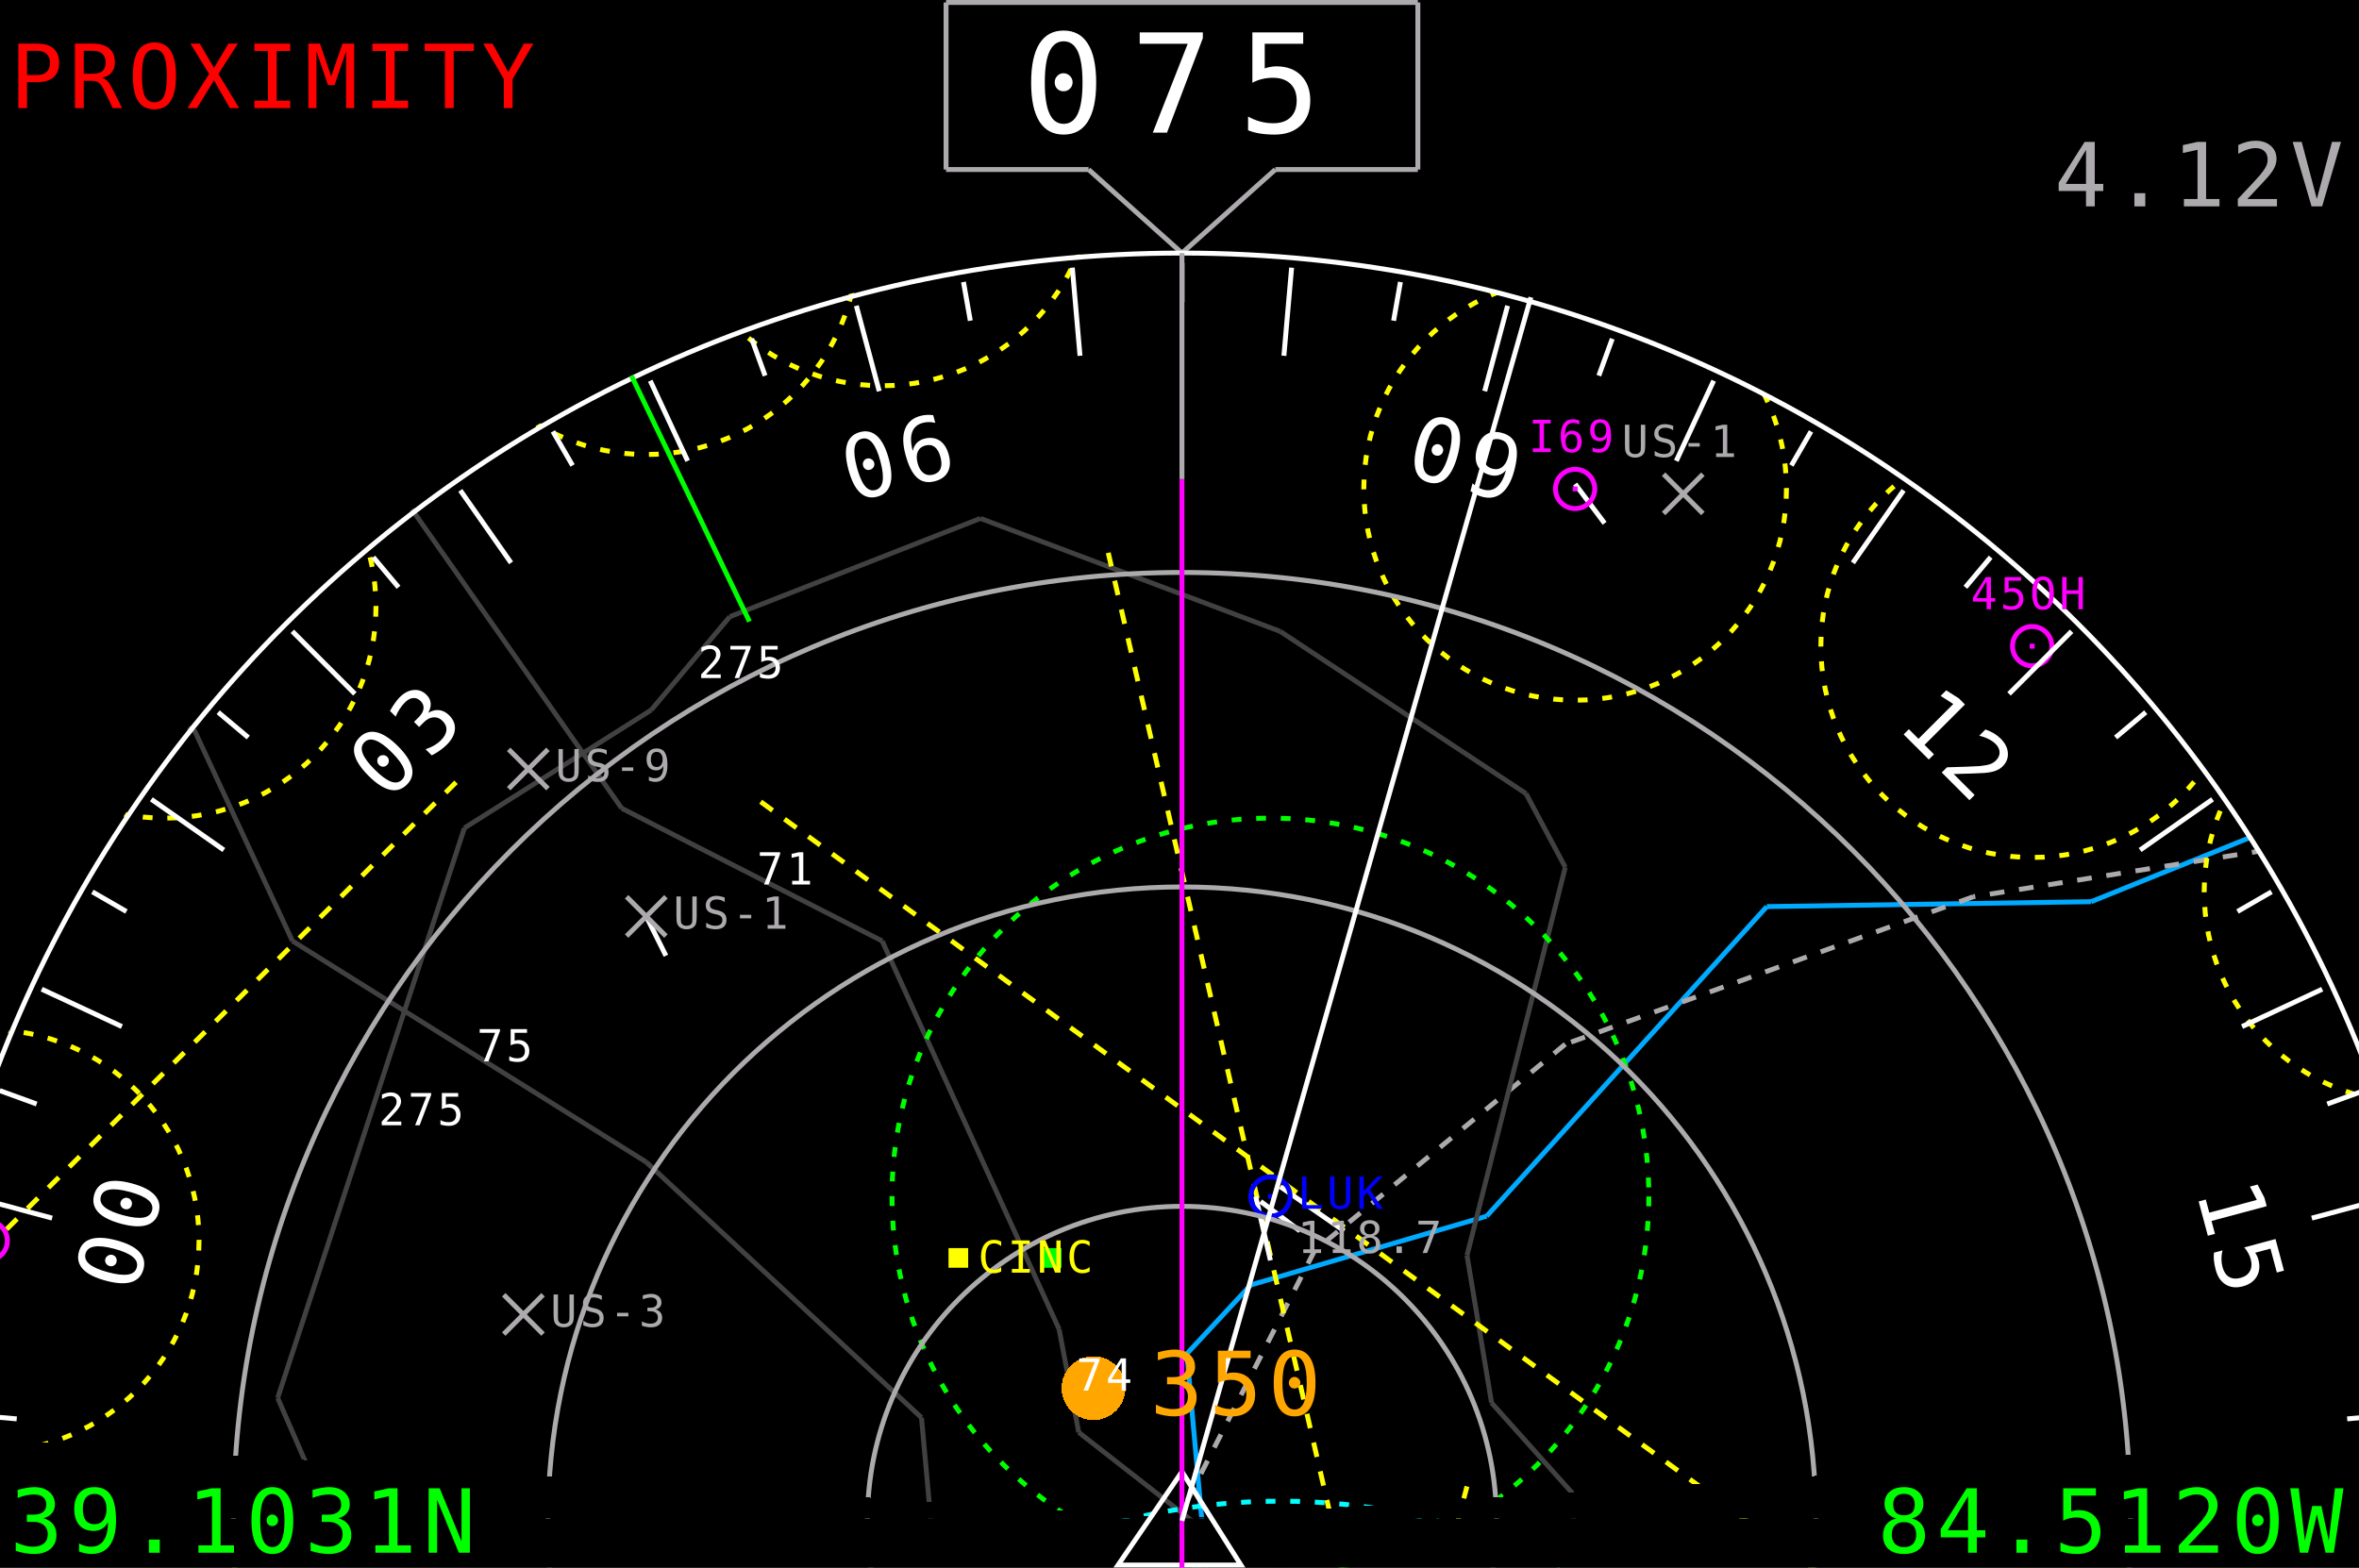
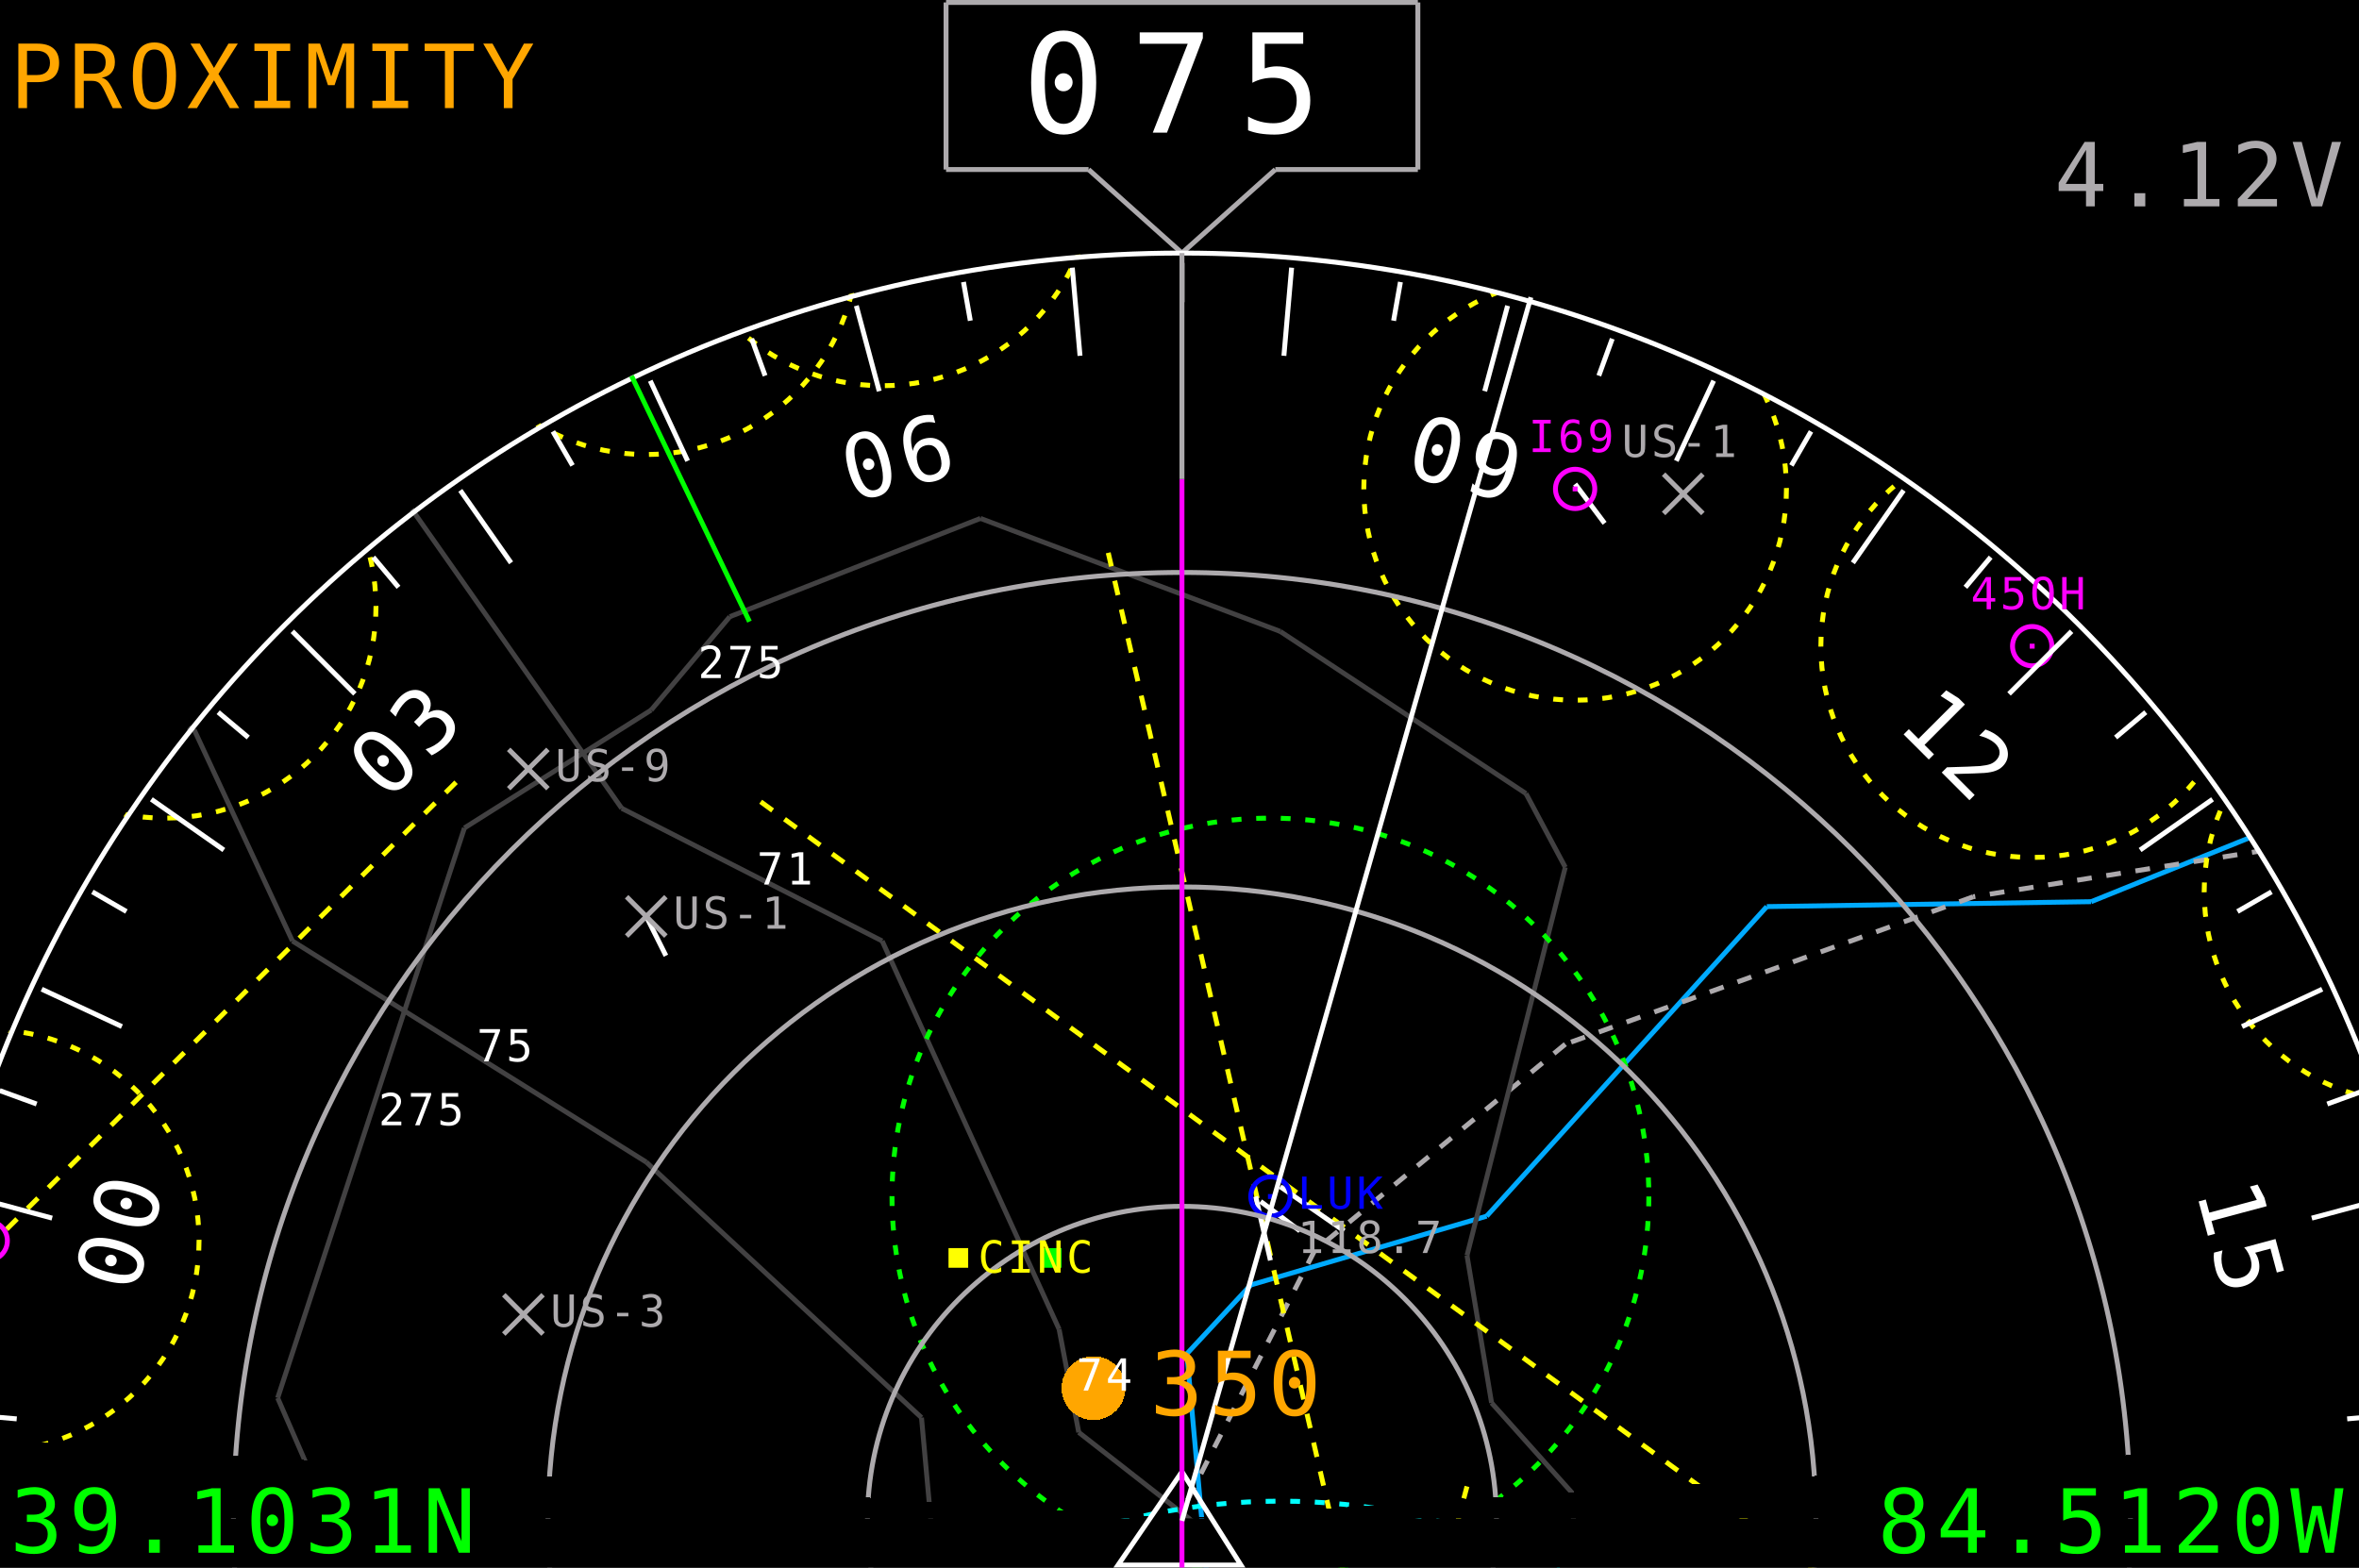
<svg xmlns="http://www.w3.org/2000/svg" viewBox="0 0 480 319" stroke-width="1">
  <defs>
    <clipPath id="vp">
      <rect x="0" y="0" width="480" height="319" />
    </clipPath>
    <clipPath id="ndclip">
      <circle cx="240" cy="309" r="258" />
    </clipPath>
  </defs>
  <rect x="0" y="0" width="480" height="319" fill="#000000" />
  <g clip-path="url(#vp)">
    <g transform="translate(0 0)">
      <rect x="0" y="0" width="480" height="319" fill="#000000" />
      <line x1="555.5" y1="168.5" x2="477.5" y2="162.5" stroke="#00AAFF" clip-path="url(#ndclip)" />
      <line x1="477.5" y1="162.5" x2="425.5" y2="183.5" stroke="#00AAFF" clip-path="url(#ndclip)" />
      <line x1="425.5" y1="183.5" x2="359.5" y2="184.5" stroke="#00AAFF" clip-path="url(#ndclip)" />
      <line x1="359.5" y1="184.5" x2="302.5" y2="247.5" stroke="#00AAFF" clip-path="url(#ndclip)" />
      <line x1="302.5" y1="247.5" x2="254.5" y2="261.5" stroke="#00AAFF" clip-path="url(#ndclip)" />
      <line x1="254.5" y1="261.5" x2="241.5" y2="275.5" stroke="#00AAFF" clip-path="url(#ndclip)" />
      <line x1="241.5" y1="275.5" x2="250.5" y2="375.5" stroke="#00AAFF" clip-path="url(#ndclip)" />
      <line x1="250.5" y1="375.5" x2="240.5" y2="405.5" stroke="#00AAFF" clip-path="url(#ndclip)" />
      <line x1="240.5" y1="405.5" x2="159.5" y2="454.5" stroke="#00AAFF" clip-path="url(#ndclip)" />
      <line x1="159.5" y1="454.5" x2="210.5" y2="578.5" stroke="#00AAFF" clip-path="url(#ndclip)" />
      <line x1="240.5" y1="584.5" x2="299.5" y2="564.5" stroke="#00AAFF" clip-path="url(#ndclip)" />
      <line x1="299.5" y1="564.5" x2="339.5" y2="616.5" stroke="#00AAFF" clip-path="url(#ndclip)" />
      <line x1="361.5" y1="601.5" x2="382.5" y2="556.5" stroke="#00AAFF" clip-path="url(#ndclip)" />
      <line x1="382.5" y1="556.5" x2="435.5" y2="598.5" stroke="#00AAFF" clip-path="url(#ndclip)" />
      <line x1="191.5" y1="533.5" x2="-2216.5" y2="-129.5" stroke="#ADAAAD" stroke-dasharray="3 3" clip-path="url(#ndclip)" />
      <line x1="191.5" y1="533.5" x2="232.5" y2="574.5" stroke="#ADAAAD" stroke-dasharray="3 3" clip-path="url(#ndclip)" />
      <line x1="232.5" y1="574.5" x2="276.5" y2="567.5" stroke="#ADAAAD" stroke-dasharray="3 3" clip-path="url(#ndclip)" />
      <line x1="276.5" y1="567.5" x2="309.5" y2="577.5" stroke="#ADAAAD" stroke-dasharray="3 3" clip-path="url(#ndclip)" />
      <line x1="371.5" y1="571.5" x2="403.5" y2="566.5" stroke="#ADAAAD" stroke-dasharray="3 3" clip-path="url(#ndclip)" />
      <line x1="403.5" y1="566.5" x2="446.5" y2="586.5" stroke="#ADAAAD" stroke-dasharray="3 3" clip-path="url(#ndclip)" />
      <line x1="514.5" y1="164.5" x2="401.5" y2="182.5" stroke="#ADAAAD" stroke-dasharray="3 3" clip-path="url(#ndclip)" />
      <line x1="401.5" y1="182.5" x2="318.5" y2="212.5" stroke="#ADAAAD" stroke-dasharray="3 3" clip-path="url(#ndclip)" />
      <line x1="318.5" y1="212.5" x2="267.5" y2="254.5" stroke="#ADAAAD" stroke-dasharray="3 3" clip-path="url(#ndclip)" />
      <line x1="267.5" y1="254.5" x2="240.5" y2="307.5" stroke="#ADAAAD" stroke-dasharray="3 3" clip-path="url(#ndclip)" />
      <line x1="240.5" y1="307.5" x2="240.5" y2="372.5" stroke="#ADAAAD" stroke-dasharray="3 3" clip-path="url(#ndclip)" />
      <line x1="240.5" y1="372.5" x2="220.5" y2="417.5" stroke="#ADAAAD" stroke-dasharray="3 3" clip-path="url(#ndclip)" />
      <line x1="220.5" y1="417.5" x2="179.5" y2="442.5" stroke="#ADAAAD" stroke-dasharray="3 3" clip-path="url(#ndclip)" />
      <line x1="179.5" y1="442.5" x2="171.5" y2="485.5" stroke="#ADAAAD" stroke-dasharray="3 3" clip-path="url(#ndclip)" />
      <line x1="171.5" y1="485.5" x2="191.5" y2="533.5" stroke="#ADAAAD" stroke-dasharray="3 3" clip-path="url(#ndclip)" />
      <line x1="-22.5" y1="598.5" x2="5.5" y2="552.5" stroke="#424142" clip-path="url(#ndclip)" />
      <line x1="5.5" y1="552.5" x2="7.5" y2="511.5" stroke="#424142" clip-path="url(#ndclip)" />
      <line x1="7.5" y1="511.5" x2="28.5" y2="491.5" stroke="#424142" clip-path="url(#ndclip)" />
      <line x1="28.5" y1="491.5" x2="104.5" y2="425.5" stroke="#424142" clip-path="url(#ndclip)" />
      <line x1="39.5" y1="40.5" x2="126.5" y2="164.5" stroke="#424142" clip-path="url(#ndclip)" />
      <line x1="126.5" y1="164.5" x2="179.5" y2="191.5" stroke="#424142" clip-path="url(#ndclip)" />
      <line x1="179.5" y1="191.5" x2="215.5" y2="270.5" stroke="#424142" clip-path="url(#ndclip)" />
      <line x1="-21.5" y1="125.5" x2="39.5" y2="148.5" stroke="#424142" clip-path="url(#ndclip)" />
      <line x1="39.5" y1="148.5" x2="59.5" y2="191.5" stroke="#424142" clip-path="url(#ndclip)" />
      <line x1="59.5" y1="191.5" x2="131.5" y2="236.5" stroke="#424142" clip-path="url(#ndclip)" />
      <line x1="131.5" y1="236.5" x2="187.5" y2="288.5" stroke="#424142" clip-path="url(#ndclip)" />
      <line x1="187.5" y1="288.5" x2="190.5" y2="321.5" stroke="#424142" clip-path="url(#ndclip)" />
      <line x1="104.5" y1="425.5" x2="106.5" y2="399.5" stroke="#424142" clip-path="url(#ndclip)" />
      <line x1="106.5" y1="399.5" x2="134.5" y2="382.5" stroke="#424142" clip-path="url(#ndclip)" />
      <line x1="134.5" y1="382.5" x2="146.5" y2="352.5" stroke="#424142" clip-path="url(#ndclip)" />
      <line x1="146.5" y1="352.5" x2="190.5" y2="321.5" stroke="#424142" clip-path="url(#ndclip)" />
      <line x1="215.5" y1="270.5" x2="219.5" y2="291.5" stroke="#424142" clip-path="url(#ndclip)" />
      <line x1="219.5" y1="291.5" x2="251.5" y2="316.5" stroke="#424142" clip-path="url(#ndclip)" />
      <line x1="190.5" y1="321.5" x2="237.5" y2="322.5" stroke="#424142" clip-path="url(#ndclip)" />
      <line x1="251.5" y1="316.5" x2="273.5" y2="322.5" stroke="#424142" clip-path="url(#ndclip)" />
      <line x1="273.5" y1="322.5" x2="273.5" y2="337.5" stroke="#424142" clip-path="url(#ndclip)" />
      <line x1="235.5" y1="323.5" x2="246.5" y2="310.5" stroke="#424142" clip-path="url(#ndclip)" />
      <line x1="273.5" y1="337.5" x2="292.5" y2="402.5" stroke="#424142" clip-path="url(#ndclip)" />
      <line x1="292.5" y1="402.5" x2="311.5" y2="421.5" stroke="#424142" clip-path="url(#ndclip)" />
      <line x1="311.5" y1="421.5" x2="427.5" y2="442.5" stroke="#424142" clip-path="url(#ndclip)" />
      <line x1="539.5" y1="463.5" x2="477.5" y2="437.5" stroke="#424142" clip-path="url(#ndclip)" />
      <line x1="477.5" y1="437.5" x2="455.5" y2="447.5" stroke="#424142" clip-path="url(#ndclip)" />
      <line x1="455.5" y1="447.5" x2="427.5" y2="442.5" stroke="#424142" clip-path="url(#ndclip)" />
      <line x1="527.5" y1="668.5" x2="483.5" y2="550.5" stroke="#424142" clip-path="url(#ndclip)" />
      <line x1="483.5" y1="550.5" x2="427.5" y2="442.5" stroke="#424142" clip-path="url(#ndclip)" />
      <line x1="132.5" y1="144.5" x2="148.5" y2="125.5" stroke="#424142" clip-path="url(#ndclip)" />
      <line x1="148.5" y1="125.5" x2="199.5" y2="105.5" stroke="#424142" clip-path="url(#ndclip)" />
      <line x1="199.5" y1="105.5" x2="260.5" y2="128.5" stroke="#424142" clip-path="url(#ndclip)" />
      <line x1="260.5" y1="128.5" x2="310.5" y2="161.5" stroke="#424142" clip-path="url(#ndclip)" />
      <line x1="310.5" y1="161.5" x2="318.5" y2="176.5" stroke="#424142" clip-path="url(#ndclip)" />
      <line x1="318.5" y1="176.5" x2="298.5" y2="255.5" stroke="#424142" clip-path="url(#ndclip)" />
      <line x1="298.5" y1="255.5" x2="303.5" y2="285.5" stroke="#424142" clip-path="url(#ndclip)" />
      <line x1="303.5" y1="285.5" x2="320.5" y2="304.5" stroke="#424142" clip-path="url(#ndclip)" />
      <line x1="320.5" y1="304.5" x2="318.5" y2="330.5" stroke="#424142" clip-path="url(#ndclip)" />
      <line x1="318.5" y1="330.5" x2="285.5" y2="386.5" stroke="#424142" clip-path="url(#ndclip)" />
      <line x1="285.5" y1="386.5" x2="246.5" y2="417.5" stroke="#424142" clip-path="url(#ndclip)" />
      <line x1="246.5" y1="417.5" x2="199.5" y2="520.5" stroke="#424142" clip-path="url(#ndclip)" />
      <line x1="199.5" y1="520.5" x2="178.5" y2="536.5" stroke="#424142" clip-path="url(#ndclip)" />
      <line x1="178.5" y1="536.5" x2="157.5" y2="534.5" stroke="#424142" clip-path="url(#ndclip)" />
      <line x1="157.5" y1="534.5" x2="124.5" y2="506.5" stroke="#424142" clip-path="url(#ndclip)" />
      <line x1="124.5" y1="506.5" x2="89.5" y2="441.5" stroke="#424142" clip-path="url(#ndclip)" />
      <line x1="106.5" y1="399.5" x2="56.5" y2="284.5" stroke="#424142" clip-path="url(#ndclip)" />
      <line x1="56.5" y1="284.5" x2="94.5" y2="168.5" stroke="#424142" clip-path="url(#ndclip)" />
      <line x1="94.5" y1="168.5" x2="132.5" y2="144.5" stroke="#424142" clip-path="url(#ndclip)" />
      <line x1="225.5" y1="577.5" x2="298.5" y2="302.5" stroke="#FFFF00" stroke-dasharray="3 3" clip-path="url(#ndclip)" />
      <line x1="123.5" y1="397.5" x2="396.5" y2="471.5" stroke="#FFFF00" stroke-dasharray="3 3" clip-path="url(#ndclip)" />
      <line x1="135.5" y1="384.5" x2="406.5" y2="457.5" stroke="#FFFF00" stroke-dasharray="3 3" clip-path="url(#ndclip)" />
      <line x1="114.5" y1="406.5" x2="379.5" y2="479.5" stroke="#FFFF00" stroke-dasharray="3 3" clip-path="url(#ndclip)" />
      <line x1="-96.5" y1="347.5" x2="94.5" y2="157.5" stroke="#FFFF00" stroke-dasharray="3 3" clip-path="url(#ndclip)" />
      <line x1="85.5" y1="77.5" x2="-167.5" y2="-9.5" stroke="#FFFF00" stroke-dasharray="3 3" clip-path="url(#ndclip)" />
      <line x1="370.5" y1="320.5" x2="152.5" y2="161.5" stroke="#FFFF00" stroke-dasharray="3 3" clip-path="url(#ndclip)" />
      <line x1="285.5" y1="372.5" x2="225.5" y2="112.5" stroke="#FFFF00" stroke-dasharray="3 3" clip-path="url(#ndclip)" />
      <circle cx="260.5" cy="434.5" r="129" fill="none" stroke="#00FFFF" stroke-dasharray="2 3" clip-path="url(#ndclip)" />
      <circle cx="258.5" cy="243.5" r="77" fill="none" stroke="#00FF00" stroke-dasharray="2 3" clip-path="url(#ndclip)" />
      <circle cx="385.5" cy="389.5" r="43" fill="none" stroke="#FFFF00" stroke-dasharray="2 3" clip-path="url(#ndclip)" />
      <circle cx="-2.5" cy="252.5" r="43" fill="none" stroke="#FFFF00" stroke-dasharray="2 3" clip-path="url(#ndclip)" />
      <circle cx="140.5" cy="489.5" r="43" fill="none" stroke="#FFFF00" stroke-dasharray="2 3" clip-path="url(#ndclip)" />
      <circle cx="320.5" cy="99.5" r="43" fill="none" stroke="#FFFF00" stroke-dasharray="2 3" clip-path="url(#ndclip)" />
      <circle cx="505.5" cy="414.5" r="43" fill="none" stroke="#FFFF00" stroke-dasharray="2 3" clip-path="url(#ndclip)" />
      <circle cx="413.5" cy="131.5" r="43" fill="none" stroke="#FFFF00" stroke-dasharray="2 3" clip-path="url(#ndclip)" />
      <circle cx="33.5" cy="123.5" r="43" fill="none" stroke="#FFFF00" stroke-dasharray="2 3" clip-path="url(#ndclip)" />
      <circle cx="46.5" cy="458.5" r="43" fill="none" stroke="#FFFF00" stroke-dasharray="2 3" clip-path="url(#ndclip)" />
      <circle cx="13.5" cy="430.5" r="43" fill="none" stroke="#FFFF00" stroke-dasharray="2 3" clip-path="url(#ndclip)" />
      <circle cx="491.5" cy="181.5" r="43" fill="none" stroke="#FFFF00" stroke-dasharray="2 3" clip-path="url(#ndclip)" />
      <circle cx="474.5" cy="496.5" r="43" fill="none" stroke="#FFFF00" stroke-dasharray="2 3" clip-path="url(#ndclip)" />
      <circle cx="465.5" cy="503.5" r="43" fill="none" stroke="#FFFF00" stroke-dasharray="2 3" clip-path="url(#ndclip)" />
      <circle cx="131.5" cy="49.5" r="43" fill="none" stroke="#FFFF00" stroke-dasharray="2 3" clip-path="url(#ndclip)" />
      <circle cx="179.5" cy="35.5" r="43" fill="none" stroke="#FFFF00" stroke-dasharray="2 3" clip-path="url(#ndclip)" />
      <circle cx="234.5" cy="584.5" r="43" fill="none" stroke="#FFFF00" stroke-dasharray="2 3" clip-path="url(#ndclip)" />
      <line x1="261.5" y1="439.5" x2="253.5" y2="469.5" stroke="#FFFFFF" clip-path="url(#ndclip)" />
      <line x1="259.5" y1="434.5" x2="232.5" y2="427.5" stroke="#FFFFFF" clip-path="url(#ndclip)" />
      <line x1="270.5" y1="420.5" x2="245.5" y2="413.5" stroke="#FFFFFF" clip-path="url(#ndclip)" />
      <line x1="246.5" y1="442.5" x2="227.5" y2="437.5" stroke="#FFFFFF" clip-path="url(#ndclip)" />
      <line x1="-1.5" y1="253.5" x2="-11.5" y2="263.5" stroke="#FFFFFF" clip-path="url(#ndclip)" />
      <line x1="46.5" y1="458.5" x2="53.5" y2="460.5" stroke="#FFFFFF" clip-path="url(#ndclip)" />
      <line x1="47.5" y1="461.5" x2="46.5" y2="466.5" stroke="#FFFFFF" clip-path="url(#ndclip)" />
      <line x1="-41.5" y1="34.5" x2="-29.5" y2="38.5" stroke="#FFFFFF" clip-path="url(#ndclip)" />
      <line x1="320.5" y1="98.5" x2="326.5" y2="106.5" stroke="#FFFFFF" clip-path="url(#ndclip)" />
      <line x1="632.5" y1="321.5" x2="639.5" y2="328.5" stroke="#FFFFFF" clip-path="url(#ndclip)" />
      <line x1="256.5" y1="244.5" x2="264.5" y2="250.5" stroke="#FFFFFF" clip-path="url(#ndclip)" />
      <line x1="260.5" y1="241.5" x2="273.5" y2="250.5" stroke="#FFFFFF" clip-path="url(#ndclip)" />
      <line x1="255.5" y1="243.5" x2="258.5" y2="256.5" stroke="#FFFFFF" clip-path="url(#ndclip)" />
      <line x1="-180.5" y1="405.5" x2="-175.5" y2="414.5" stroke="#FFFFFF" clip-path="url(#ndclip)" />
      <line x1="399.5" y1="-5.5" x2="399.5" y2="1.5" stroke="#FFFFFF" clip-path="url(#ndclip)" />
      <line x1="131.5" y1="186.5" x2="135.5" y2="194.5" stroke="#FFFFFF" clip-path="url(#ndclip)" />
      <line x1="322.5" y1="686.5" x2="320.5" y2="691.5" stroke="#FFFFFF" clip-path="url(#ndclip)" />
      <circle cx="260.5" cy="434.5" r="4" fill="none" stroke="#0000FF" />
      <rect x="260" y="434" width="1" height="1" fill="#0000FF" />
      <circle cx="258.5" cy="243.5" r="4" fill="none" stroke="#0000FF" />
      <rect x="258" y="243" width="1" height="1" fill="#0000FF" />
      <circle cx="385.5" cy="389.5" r="4" fill="none" stroke="#FF00FF" />
      <rect x="385" y="389" width="1" height="1" fill="#FF00FF" />
      <circle cx="-2.5" cy="252.5" r="4" fill="none" stroke="#FF00FF" />
      <rect x="-3" y="252" width="1" height="1" fill="#FF00FF" />
      <circle cx="140.5" cy="489.5" r="4" fill="none" stroke="#FF00FF" />
      <rect x="140" y="489" width="1" height="1" fill="#FF00FF" />
      <circle cx="320.5" cy="99.5" r="4" fill="none" stroke="#FF00FF" />
      <rect x="320" y="99" width="1" height="1" fill="#FF00FF" />
      <circle cx="413.5" cy="131.5" r="4" fill="none" stroke="#FF00FF" />
      <rect x="413" y="131" width="1" height="1" fill="#FF00FF" />
      <circle cx="46.5" cy="458.5" r="4" fill="none" stroke="#FF00FF" />
      <rect x="46" y="458" width="1" height="1" fill="#FF00FF" />
      <circle cx="13.5" cy="430.5" r="4" fill="none" stroke="#FF00FF" />
      <rect x="13" y="430" width="1" height="1" fill="#FF00FF" />
      <line x1="228.5" y1="505.5" x2="236.5" y2="513.5" stroke="#ADAAAD" />
      <line x1="228.5" y1="513.5" x2="236.5" y2="505.5" stroke="#ADAAAD" />
      <line x1="317.5" y1="446.5" x2="325.5" y2="454.5" stroke="#ADAAAD" />
      <line x1="317.5" y1="454.5" x2="325.5" y2="446.5" stroke="#ADAAAD" />
      <line x1="145.5" y1="524.5" x2="153.5" y2="532.5" stroke="#ADAAAD" />
      <line x1="145.5" y1="532.5" x2="153.5" y2="524.5" stroke="#ADAAAD" />
      <line x1="127.5" y1="182.5" x2="135.5" y2="190.5" stroke="#ADAAAD" />
      <line x1="127.5" y1="190.5" x2="135.5" y2="182.5" stroke="#ADAAAD" />
      <line x1="338.5" y1="96.5" x2="346.5" y2="104.5" stroke="#ADAAAD" />
      <line x1="338.5" y1="104.5" x2="346.5" y2="96.5" stroke="#ADAAAD" />
      <line x1="102.5" y1="263.5" x2="110.5" y2="271.5" stroke="#ADAAAD" />
      <line x1="102.5" y1="271.5" x2="110.5" y2="263.5" stroke="#ADAAAD" />
      <line x1="103.5" y1="152.5" x2="111.5" y2="160.5" stroke="#ADAAAD" />
      <line x1="103.5" y1="160.5" x2="111.5" y2="152.5" stroke="#ADAAAD" />
      <line x1="283.5" y1="463.5" x2="287.5" y2="467.5" stroke="#0000FF" />
      <line x1="287.5" y1="467.5" x2="283.5" y2="471.5" stroke="#0000FF" />
      <line x1="283.5" y1="471.5" x2="279.5" y2="467.5" stroke="#0000FF" />
      <line x1="279.5" y1="467.5" x2="283.5" y2="463.5" stroke="#0000FF" />
      <rect x="193" y="254" width="4" height="4" fill="#FFFF00" />
      <rect x="203" y="504" width="4" height="4" fill="#FFFF00" />
      <rect x="30" y="371" width="4" height="4" fill="#FFFF00" />
      <line x1="10.61" y1="247.901" x2="-6.777" y2="243.242" stroke="#FFFFFF" />
      <text x="27.547" y="263.461" font-family="monospace" font-size="18" fill="#FFFFFF" transform="rotate(-75 27.5471 263.461)">0</text>
      <text x="30.653" y="251.87" font-family="monospace" font-size="18" fill="#FFFFFF" transform="rotate(-75 30.6529 251.87)">0</text>
      <line x1="7.456" y1="224.679" x2="-0.061" y2="221.943" stroke="#FFFFFF" />
      <line x1="24.799" y1="208.917" x2="8.485" y2="201.31" stroke="#FFFFFF" />
      <line x1="25.726" y1="185.5" x2="18.797" y2="181.5" stroke="#FFFFFF" />
      <line x1="45.542" y1="172.989" x2="30.797" y2="162.664" stroke="#FFFFFF" />
      <line x1="50.521" y1="150.089" x2="44.393" y2="144.946" stroke="#FFFFFF" />
      <line x1="72.209" y1="141.209" x2="59.481" y2="128.481" stroke="#FFFFFF" />
      <text x="78.78" y="163.336" font-family="monospace" font-size="18" fill="#FFFFFF" transform="rotate(-45 78.7797 163.336)">0</text>
      <text x="87.265" y="154.851" font-family="monospace" font-size="18" fill="#FFFFFF" transform="rotate(-45 87.2649 154.851)">3</text>
      <line x1="81.089" y1="119.521" x2="75.946" y2="113.393" stroke="#FFFFFF" />
      <line x1="103.989" y1="114.542" x2="93.664" y2="99.797" stroke="#FFFFFF" />
      <line x1="116.5" y1="94.726" x2="112.5" y2="87.797" stroke="#FFFFFF" />
      <line x1="139.917" y1="93.799" x2="132.31" y2="77.485" stroke="#FFFFFF" />
      <line x1="155.679" y1="76.456" x2="152.943" y2="68.939" stroke="#FFFFFF" />
      <line x1="178.901" y1="79.61" x2="174.242" y2="62.223" stroke="#FFFFFF" />
      <text x="173.211" y="102.241" font-family="monospace" font-size="18" fill="#FFFFFF" transform="rotate(-15 173.211 102.241)">0</text>
      <text x="184.802" y="99.135" font-family="monospace" font-size="18" fill="#FFFFFF" transform="rotate(-15 184.802 99.1353)">6</text>
      <line x1="197.435" y1="65.268" x2="196.046" y2="57.389" stroke="#FFFFFF" />
      <line x1="219.757" y1="72.406" x2="218.188" y2="54.474" stroke="#FFFFFF" />
      <line x1="240.5" y1="61.5" x2="240.5" y2="53.5" stroke="#FFFFFF" />
      <line x1="261.243" y1="72.406" x2="262.812" y2="54.474" stroke="#FFFFFF" />
      <line x1="283.565" y1="65.268" x2="284.954" y2="57.389" stroke="#FFFFFF" />
      <line x1="302.099" y1="79.61" x2="306.758" y2="62.223" stroke="#FFFFFF" />
      <text x="285.539" y="96.547" font-family="monospace" font-size="18" fill="#FFFFFF" transform="rotate(15 285.539 96.5471)">0</text>
      <text x="297.13" y="99.653" font-family="monospace" font-size="18" fill="#FFFFFF" transform="rotate(15 297.13 99.6529)">9</text>
      <line x1="325.321" y1="76.456" x2="328.057" y2="68.939" stroke="#FFFFFF" />
      <line x1="341.083" y1="93.799" x2="348.69" y2="77.485" stroke="#FFFFFF" />
      <line x1="364.5" y1="94.726" x2="368.5" y2="87.797" stroke="#FFFFFF" />
      <line x1="377.011" y1="114.542" x2="387.336" y2="99.797" stroke="#FFFFFF" />
      <line x1="399.911" y1="119.521" x2="405.054" y2="113.393" stroke="#FFFFFF" />
      <line x1="408.791" y1="141.209" x2="421.519" y2="128.481" stroke="#FFFFFF" />
      <text x="385.664" y="147.78" font-family="monospace" font-size="18" fill="#FFFFFF" transform="rotate(45 385.664 147.78)">1</text>
      <text x="394.149" y="156.265" font-family="monospace" font-size="18" fill="#FFFFFF" transform="rotate(45 394.149 156.265)">2</text>
      <line x1="430.479" y1="150.089" x2="436.607" y2="144.946" stroke="#FFFFFF" />
      <line x1="435.458" y1="172.989" x2="450.203" y2="162.664" stroke="#FFFFFF" />
      <line x1="455.274" y1="185.5" x2="462.203" y2="181.5" stroke="#FFFFFF" />
      <line x1="456.201" y1="208.917" x2="472.515" y2="201.31" stroke="#FFFFFF" />
      <line x1="473.544" y1="224.679" x2="481.061" y2="221.943" stroke="#FFFFFF" />
      <line x1="470.39" y1="247.901" x2="487.777" y2="243.242" stroke="#FFFFFF" />
      <text x="446.759" y="242.211" font-family="monospace" font-size="18" fill="#FFFFFF" transform="rotate(75 446.759 242.211)">1</text>
      <text x="449.865" y="253.802" font-family="monospace" font-size="18" fill="#FFFFFF" transform="rotate(75 449.865 253.802)">5</text>
      <line x1="484.732" y1="266.435" x2="492.611" y2="265.046" stroke="#FFFFFF" />
      <line x1="477.594" y1="288.757" x2="495.526" y2="287.188" stroke="#FFFFFF" />
      <line x1="488.5" y1="309.5" x2="496.5" y2="309.5" stroke="#FFFFFF" />
      <line x1="477.594" y1="330.243" x2="495.526" y2="331.812" stroke="#FFFFFF" />
      <line x1="484.732" y1="352.565" x2="492.611" y2="353.954" stroke="#FFFFFF" />
      <line x1="470.39" y1="371.099" x2="487.777" y2="375.758" stroke="#FFFFFF" />
      <text x="452.453" y="354.539" font-family="monospace" font-size="18" fill="#FFFFFF" transform="rotate(105 452.453 354.539)">1</text>
      <text x="449.347" y="366.13" font-family="monospace" font-size="18" fill="#FFFFFF" transform="rotate(105 449.347 366.13)">8</text>
      <line x1="473.544" y1="394.321" x2="481.061" y2="397.057" stroke="#FFFFFF" />
      <line x1="456.201" y1="410.083" x2="472.515" y2="417.69" stroke="#FFFFFF" />
      <line x1="455.274" y1="433.5" x2="462.203" y2="437.5" stroke="#FFFFFF" />
      <line x1="435.458" y1="446.011" x2="450.203" y2="456.336" stroke="#FFFFFF" />
      <line x1="430.479" y1="468.911" x2="436.607" y2="474.054" stroke="#FFFFFF" />
      <line x1="408.791" y1="477.791" x2="421.519" y2="490.519" stroke="#FFFFFF" />
      <text x="401.22" y="454.664" font-family="monospace" font-size="18" fill="#FFFFFF" transform="rotate(135 401.22 454.664)">2</text>
      <text x="392.735" y="463.149" font-family="monospace" font-size="18" fill="#FFFFFF" transform="rotate(135 392.735 463.149)">1</text>
      <line x1="399.911" y1="499.479" x2="405.054" y2="505.607" stroke="#FFFFFF" />
      <line x1="377.011" y1="504.458" x2="387.336" y2="519.203" stroke="#FFFFFF" />
      <line x1="364.5" y1="524.274" x2="368.5" y2="531.203" stroke="#FFFFFF" />
      <line x1="341.083" y1="525.201" x2="348.69" y2="541.515" stroke="#FFFFFF" />
      <line x1="325.321" y1="542.544" x2="328.057" y2="550.061" stroke="#FFFFFF" />
      <line x1="302.099" y1="539.39" x2="306.758" y2="556.777" stroke="#FFFFFF" />
      <text x="306.789" y="515.759" font-family="monospace" font-size="18" fill="#FFFFFF" transform="rotate(165 306.789 515.759)">2</text>
      <text x="295.198" y="518.865" font-family="monospace" font-size="18" fill="#FFFFFF" transform="rotate(165 295.198 518.865)">4</text>
      <line x1="283.565" y1="553.732" x2="284.954" y2="561.611" stroke="#FFFFFF" />
      <line x1="261.243" y1="546.594" x2="262.812" y2="564.526" stroke="#FFFFFF" />
      <line x1="240.5" y1="557.5" x2="240.5" y2="565.5" stroke="#FFFFFF" />
      <line x1="219.757" y1="546.594" x2="218.188" y2="564.526" stroke="#FFFFFF" />
      <line x1="197.435" y1="553.732" x2="196.046" y2="561.611" stroke="#FFFFFF" />
      <line x1="178.901" y1="539.39" x2="174.242" y2="556.777" stroke="#FFFFFF" />
      <text x="194.461" y="521.453" font-family="monospace" font-size="18" fill="#FFFFFF" transform="rotate(-165 194.461 521.453)">2</text>
      <text x="182.87" y="518.347" font-family="monospace" font-size="18" fill="#FFFFFF" transform="rotate(-165 182.87 518.347)">7</text>
      <line x1="155.679" y1="542.544" x2="152.943" y2="550.061" stroke="#FFFFFF" />
      <line x1="139.917" y1="525.201" x2="132.31" y2="541.515" stroke="#FFFFFF" />
      <line x1="116.5" y1="524.274" x2="112.5" y2="531.203" stroke="#FFFFFF" />
      <line x1="103.989" y1="504.458" x2="93.664" y2="519.203" stroke="#FFFFFF" />
      <line x1="81.089" y1="499.479" x2="75.946" y2="505.607" stroke="#FFFFFF" />
      <line x1="72.209" y1="477.791" x2="59.481" y2="490.519" stroke="#FFFFFF" />
      <text x="94.336" y="470.22" font-family="monospace" font-size="18" fill="#FFFFFF" transform="rotate(-135 94.336 470.22)">3</text>
      <text x="85.851" y="461.735" font-family="monospace" font-size="18" fill="#FFFFFF" transform="rotate(-135 85.8507 461.735)">0</text>
      <line x1="50.521" y1="468.911" x2="44.393" y2="474.054" stroke="#FFFFFF" />
      <line x1="45.542" y1="446.011" x2="30.797" y2="456.336" stroke="#FFFFFF" />
      <line x1="25.726" y1="433.5" x2="18.797" y2="437.5" stroke="#FFFFFF" />
      <line x1="24.799" y1="410.083" x2="8.485" y2="417.69" stroke="#FFFFFF" />
      <line x1="7.456" y1="394.321" x2="-0.061" y2="397.057" stroke="#FFFFFF" />
      <line x1="10.61" y1="371.099" x2="-6.777" y2="375.758" stroke="#FFFFFF" />
      <text x="33.241" y="375.789" font-family="monospace" font-size="18" fill="#FFFFFF" transform="rotate(-105 33.2411 375.789)">3</text>
      <text x="30.135" y="364.198" font-family="monospace" font-size="18" fill="#FFFFFF" transform="rotate(-105 30.1353 364.198)">3</text>
      <line x1="-3.732" y1="352.565" x2="-11.611" y2="353.954" stroke="#FFFFFF" />
      <line x1="3.406" y1="330.243" x2="-14.526" y2="331.812" stroke="#FFFFFF" />
      <line x1="-7.5" y1="309.5" x2="-15.5" y2="309.5" stroke="#FFFFFF" />
      <line x1="3.406" y1="288.757" x2="-14.526" y2="287.188" stroke="#FFFFFF" />
      <line x1="-3.732" y1="266.435" x2="-11.611" y2="265.046" stroke="#FFFFFF" />
      <rect x="192" y="0" width="96" height="34" fill="#000000" />
      <polygon points="240,51 221,34 259,34 " fill="#000000" shape-rendering="crispEdges" />
      <line x1="192.5" y1="0.5" x2="288.5" y2="0.5" stroke="#ADAAAD" />
      <line x1="192.5" y1="0.5" x2="192.5" y2="34.5" stroke="#ADAAAD" />
      <line x1="288.5" y1="0.5" x2="288.5" y2="34.5" stroke="#ADAAAD" />
      <line x1="192.5" y1="34.5" x2="221.5" y2="34.5" stroke="#ADAAAD" />
      <line x1="221.5" y1="34.5" x2="240.5" y2="51.5" stroke="#ADAAAD" />
      <line x1="259.5" y1="34.5" x2="240.5" y2="51.5" stroke="#ADAAAD" />
      <line x1="288.5" y1="34.5" x2="259.5" y2="34.5" stroke="#ADAAAD" />
      <text x="208" y="27" font-family="monospace" font-size="28" fill="#FFFFFF">0</text>
      <text x="230" y="27" font-family="monospace" font-size="28" fill="#FFFFFF">7</text>
      <text x="252" y="27" font-family="monospace" font-size="28" fill="#FFFFFF">5</text>
      <circle cx="240.5" cy="309.5" r="258" fill="none" stroke="#FFFFFF" />
      <circle cx="240.5" cy="309.5" r="193" fill="none" stroke="#ADAAAD" />
      <circle cx="240.5" cy="309.5" r="129" fill="none" stroke="#ADAAAD" />
      <circle cx="240.5" cy="309.5" r="64" fill="none" stroke="#ADAAAD" />
      <polygon points="0,293 240,309 0,309 " fill="#000000" shape-rendering="crispEdges" />
      <polygon points="480,293 240,309 480,309 " fill="#000000" shape-rendering="crispEdges" />
      <rect x="0" y="309" width="480" height="10" fill="#000000" />
      <polygon points="240.5,299.5 227.5,318.5 252.5,318.5 " fill="none" stroke="#FFFFFF" />
      <line x1="240.5" y1="319.5" x2="240.5" y2="97.5" stroke="#FF00FF" />
      <line x1="240.5" y1="97.5" x2="240.5" y2="51.5" stroke="#ADAAAD" />
      <line x1="152.5" y1="126.5" x2="128.5" y2="76.5" stroke="#00FF00" />
      <rect x="212" y="254" width="4" height="4" fill="#00FF00" />
      <line x1="240.5" y1="309.5" x2="311.5" y2="60.5" stroke="#FFFFFF" />
      <circle cx="222.5" cy="282.5" r="6.5" fill="#FFA600" shape-rendering="crispEdges" />
      <text x="234" y="288" font-family="monospace" font-size="18" fill="#FFA600">3</text>
      <text x="246" y="288" font-family="monospace" font-size="18" fill="#FFA600">5</text>
      <text x="258" y="288" font-family="monospace" font-size="18" fill="#FFA600">0</text>
      <text x="264" y="246" font-family="monospace" font-size="9" fill="#0000FF">L</text>
      <text x="270" y="246" font-family="monospace" font-size="9" fill="#0000FF">U</text>
      <text x="276" y="246" font-family="monospace" font-size="9" fill="#0000FF">K</text>
      <text x="264" y="255" font-family="monospace" font-size="9" fill="#ADAAAD">1</text>
      <text x="270" y="255" font-family="monospace" font-size="9" fill="#ADAAAD">1</text>
      <text x="276" y="255" font-family="monospace" font-size="9" fill="#ADAAAD">8</text>
      <text x="282" y="255" font-family="monospace" font-size="9" fill="#ADAAAD">.</text>
      <text x="288" y="255" font-family="monospace" font-size="9" fill="#ADAAAD">7</text>
      <text x="311" y="92" font-family="monospace" font-size="9" fill="#FF00FF">I</text>
      <text x="317" y="92" font-family="monospace" font-size="9" fill="#FF00FF">6</text>
      <text x="323" y="92" font-family="monospace" font-size="9" fill="#FF00FF">9</text>
      <text x="401" y="124" font-family="monospace" font-size="9" fill="#FF00FF">4</text>
      <text x="407" y="124" font-family="monospace" font-size="9" fill="#FF00FF">5</text>
      <text x="413" y="124" font-family="monospace" font-size="9" fill="#FF00FF">O</text>
      <text x="419" y="124" font-family="monospace" font-size="9" fill="#FF00FF">H</text>
      <text x="137" y="189" font-family="monospace" font-size="9" fill="#ADAAAD">U</text>
      <text x="143" y="189" font-family="monospace" font-size="9" fill="#ADAAAD">S</text>
      <text x="149" y="189" font-family="monospace" font-size="9" fill="#ADAAAD">-</text>
      <text x="155" y="189" font-family="monospace" font-size="9" fill="#ADAAAD">1</text>
      <text x="330" y="93" font-family="monospace" font-size="9" fill="#ADAAAD">U</text>
      <text x="336" y="93" font-family="monospace" font-size="9" fill="#ADAAAD">S</text>
      <text x="342" y="93" font-family="monospace" font-size="9" fill="#ADAAAD">-</text>
      <text x="348" y="93" font-family="monospace" font-size="9" fill="#ADAAAD">1</text>
      <text x="112" y="270" font-family="monospace" font-size="9" fill="#ADAAAD">U</text>
      <text x="118" y="270" font-family="monospace" font-size="9" fill="#ADAAAD">S</text>
      <text x="124" y="270" font-family="monospace" font-size="9" fill="#ADAAAD">-</text>
      <text x="130" y="270" font-family="monospace" font-size="9" fill="#ADAAAD">3</text>
      <text x="113" y="159" font-family="monospace" font-size="9" fill="#ADAAAD">U</text>
      <text x="119" y="159" font-family="monospace" font-size="9" fill="#ADAAAD">S</text>
      <text x="125" y="159" font-family="monospace" font-size="9" fill="#ADAAAD">-</text>
      <text x="131" y="159" font-family="monospace" font-size="9" fill="#ADAAAD">9</text>
      <text x="199" y="259" font-family="monospace" font-size="9" fill="#FFFF00">C</text>
      <text x="205" y="259" font-family="monospace" font-size="9" fill="#FFFF00">I</text>
      <text x="211" y="259" font-family="monospace" font-size="9" fill="#FFFF00">N</text>
      <text x="217" y="259" font-family="monospace" font-size="9" fill="#FFFF00">C</text>
      <text x="154" y="180" font-family="monospace" font-size="9" fill="#FFFFFF">7</text>
      <text x="160" y="180" font-family="monospace" font-size="9" fill="#FFFFFF">1</text>
      <text x="97" y="216" font-family="monospace" font-size="9" fill="#FFFFFF">7</text>
      <text x="103" y="216" font-family="monospace" font-size="9" fill="#FFFFFF">5</text>
      <text x="219" y="283" font-family="monospace" font-size="9" fill="#FFFFFF">7</text>
      <text x="225" y="283" font-family="monospace" font-size="9" fill="#FFFFFF">4</text>
      <text x="142" y="138" font-family="monospace" font-size="9" fill="#FFFFFF">2</text>
      <text x="148" y="138" font-family="monospace" font-size="9" fill="#FFFFFF">7</text>
      <text x="154" y="138" font-family="monospace" font-size="9" fill="#FFFFFF">5</text>
      <text x="77" y="229" font-family="monospace" font-size="9" fill="#FFFFFF">2</text>
      <text x="83" y="229" font-family="monospace" font-size="9" fill="#FFFFFF">7</text>
      <text x="89" y="229" font-family="monospace" font-size="9" fill="#FFFFFF">5</text>
      <text x="2" y="316" font-family="monospace" font-size="18" fill="#00FF00">3</text>
      <text x="14" y="316" font-family="monospace" font-size="18" fill="#00FF00">9</text>
      <text x="26" y="316" font-family="monospace" font-size="18" fill="#00FF00">.</text>
      <text x="38" y="316" font-family="monospace" font-size="18" fill="#00FF00">1</text>
      <text x="50" y="316" font-family="monospace" font-size="18" fill="#00FF00">0</text>
      <text x="62" y="316" font-family="monospace" font-size="18" fill="#00FF00">3</text>
      <text x="74" y="316" font-family="monospace" font-size="18" fill="#00FF00">1</text>
      <text x="86" y="316" font-family="monospace" font-size="18" fill="#00FF00">N</text>
      <text x="382" y="316" font-family="monospace" font-size="18" fill="#00FF00">8</text>
      <text x="394" y="316" font-family="monospace" font-size="18" fill="#00FF00">4</text>
      <text x="406" y="316" font-family="monospace" font-size="18" fill="#00FF00">.</text>
      <text x="418" y="316" font-family="monospace" font-size="18" fill="#00FF00">5</text>
      <text x="430" y="316" font-family="monospace" font-size="18" fill="#00FF00">1</text>
      <text x="442" y="316" font-family="monospace" font-size="18" fill="#00FF00">2</text>
      <text x="454" y="316" font-family="monospace" font-size="18" fill="#00FF00">0</text>
      <text x="466" y="316" font-family="monospace" font-size="18" fill="#00FF00">W</text>
-       <text x="2" y="22" font-family="monospace" font-size="18" fill="#FF0000">P</text>
-       <text x="14" y="22" font-family="monospace" font-size="18" fill="#FF0000">R</text>
-       <text x="26" y="22" font-family="monospace" font-size="18" fill="#FF0000">O</text>
-       <text x="38" y="22" font-family="monospace" font-size="18" fill="#FF0000">X</text>
-       <text x="50" y="22" font-family="monospace" font-size="18" fill="#FF0000">I</text>
-       <text x="62" y="22" font-family="monospace" font-size="18" fill="#FF0000">M</text>
-       <text x="74" y="22" font-family="monospace" font-size="18" fill="#FF0000">I</text>
-       <text x="86" y="22" font-family="monospace" font-size="18" fill="#FF0000">T</text>
-       <text x="98" y="22" font-family="monospace" font-size="18" fill="#FF0000">Y</text>
+       <text x="2" y="22" font-family="monospace" font-size="18" fill="#FFA600">P</text>
+       <text x="14" y="22" font-family="monospace" font-size="18" fill="#FFA600">R</text>
+       <text x="26" y="22" font-family="monospace" font-size="18" fill="#FFA600">O</text>
+       <text x="38" y="22" font-family="monospace" font-size="18" fill="#FFA600">X</text>
+       <text x="50" y="22" font-family="monospace" font-size="18" fill="#FFA600">I</text>
+       <text x="62" y="22" font-family="monospace" font-size="18" fill="#FFA600">M</text>
+       <text x="74" y="22" font-family="monospace" font-size="18" fill="#FFA600">I</text>
+       <text x="86" y="22" font-family="monospace" font-size="18" fill="#FFA600">T</text>
+       <text x="98" y="22" font-family="monospace" font-size="18" fill="#FFA600">Y</text>
      <text x="418" y="42" font-family="monospace" font-size="18" fill="#ADAAAD">4</text>
      <text x="430" y="42" font-family="monospace" font-size="18" fill="#ADAAAD">.</text>
      <text x="442" y="42" font-family="monospace" font-size="18" fill="#ADAAAD">1</text>
      <text x="454" y="42" font-family="monospace" font-size="18" fill="#ADAAAD">2</text>
      <text x="466" y="42" font-family="monospace" font-size="18" fill="#ADAAAD">V</text>
    </g>
  </g>
</svg>
